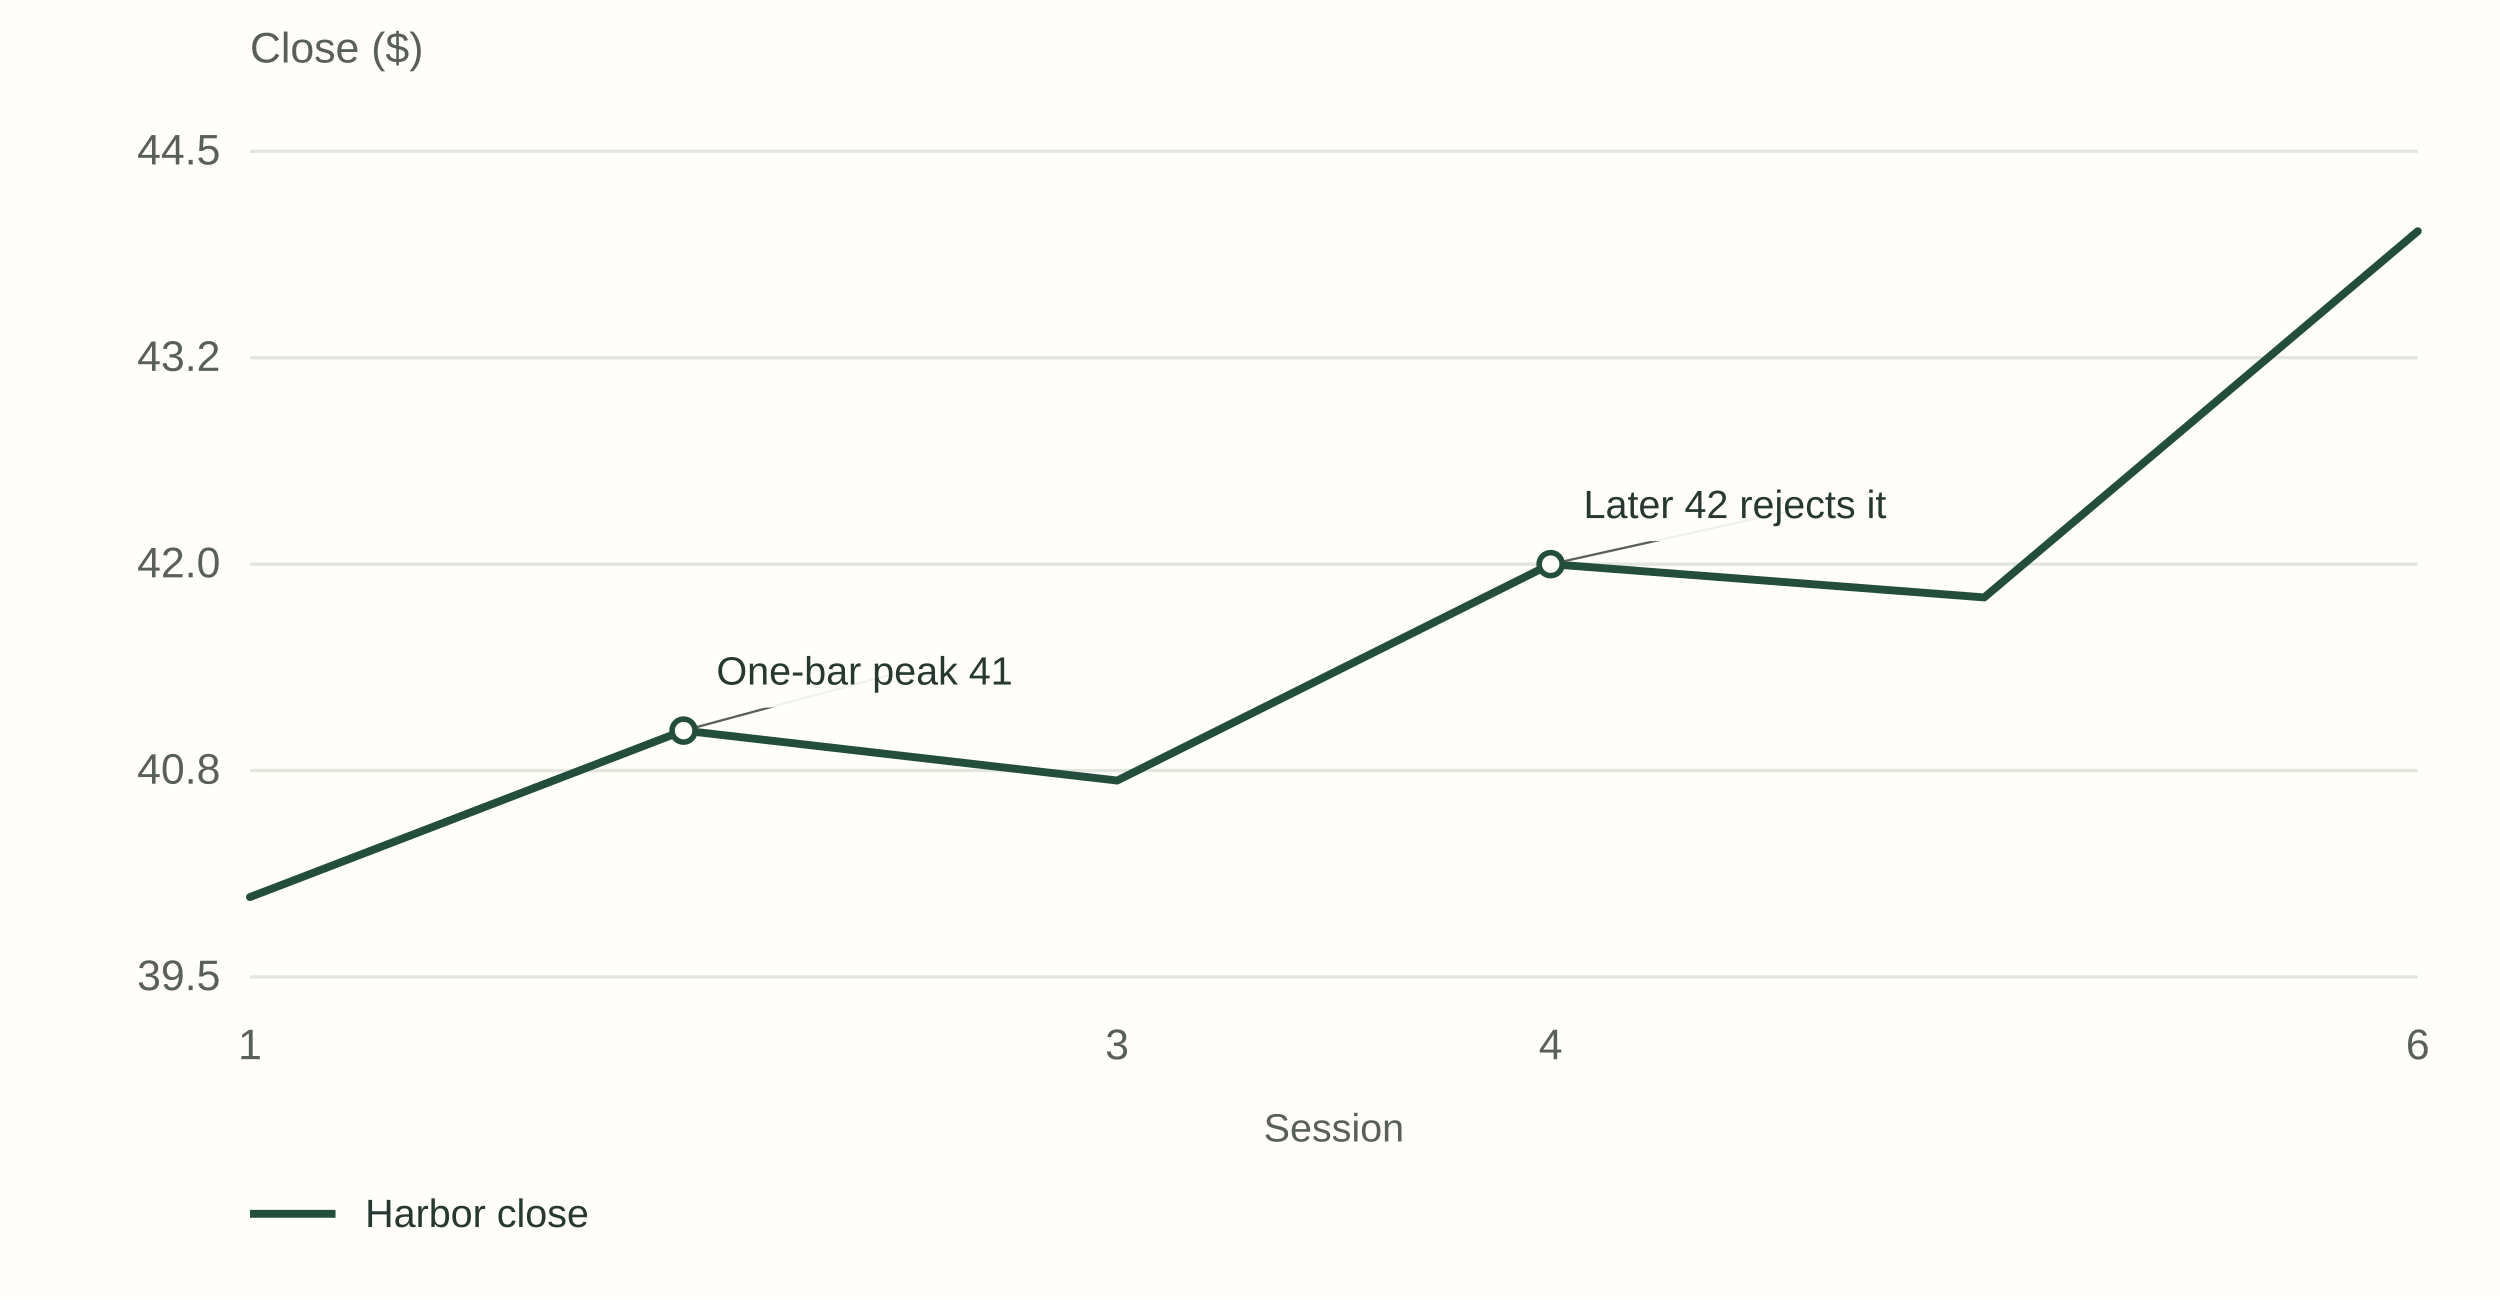
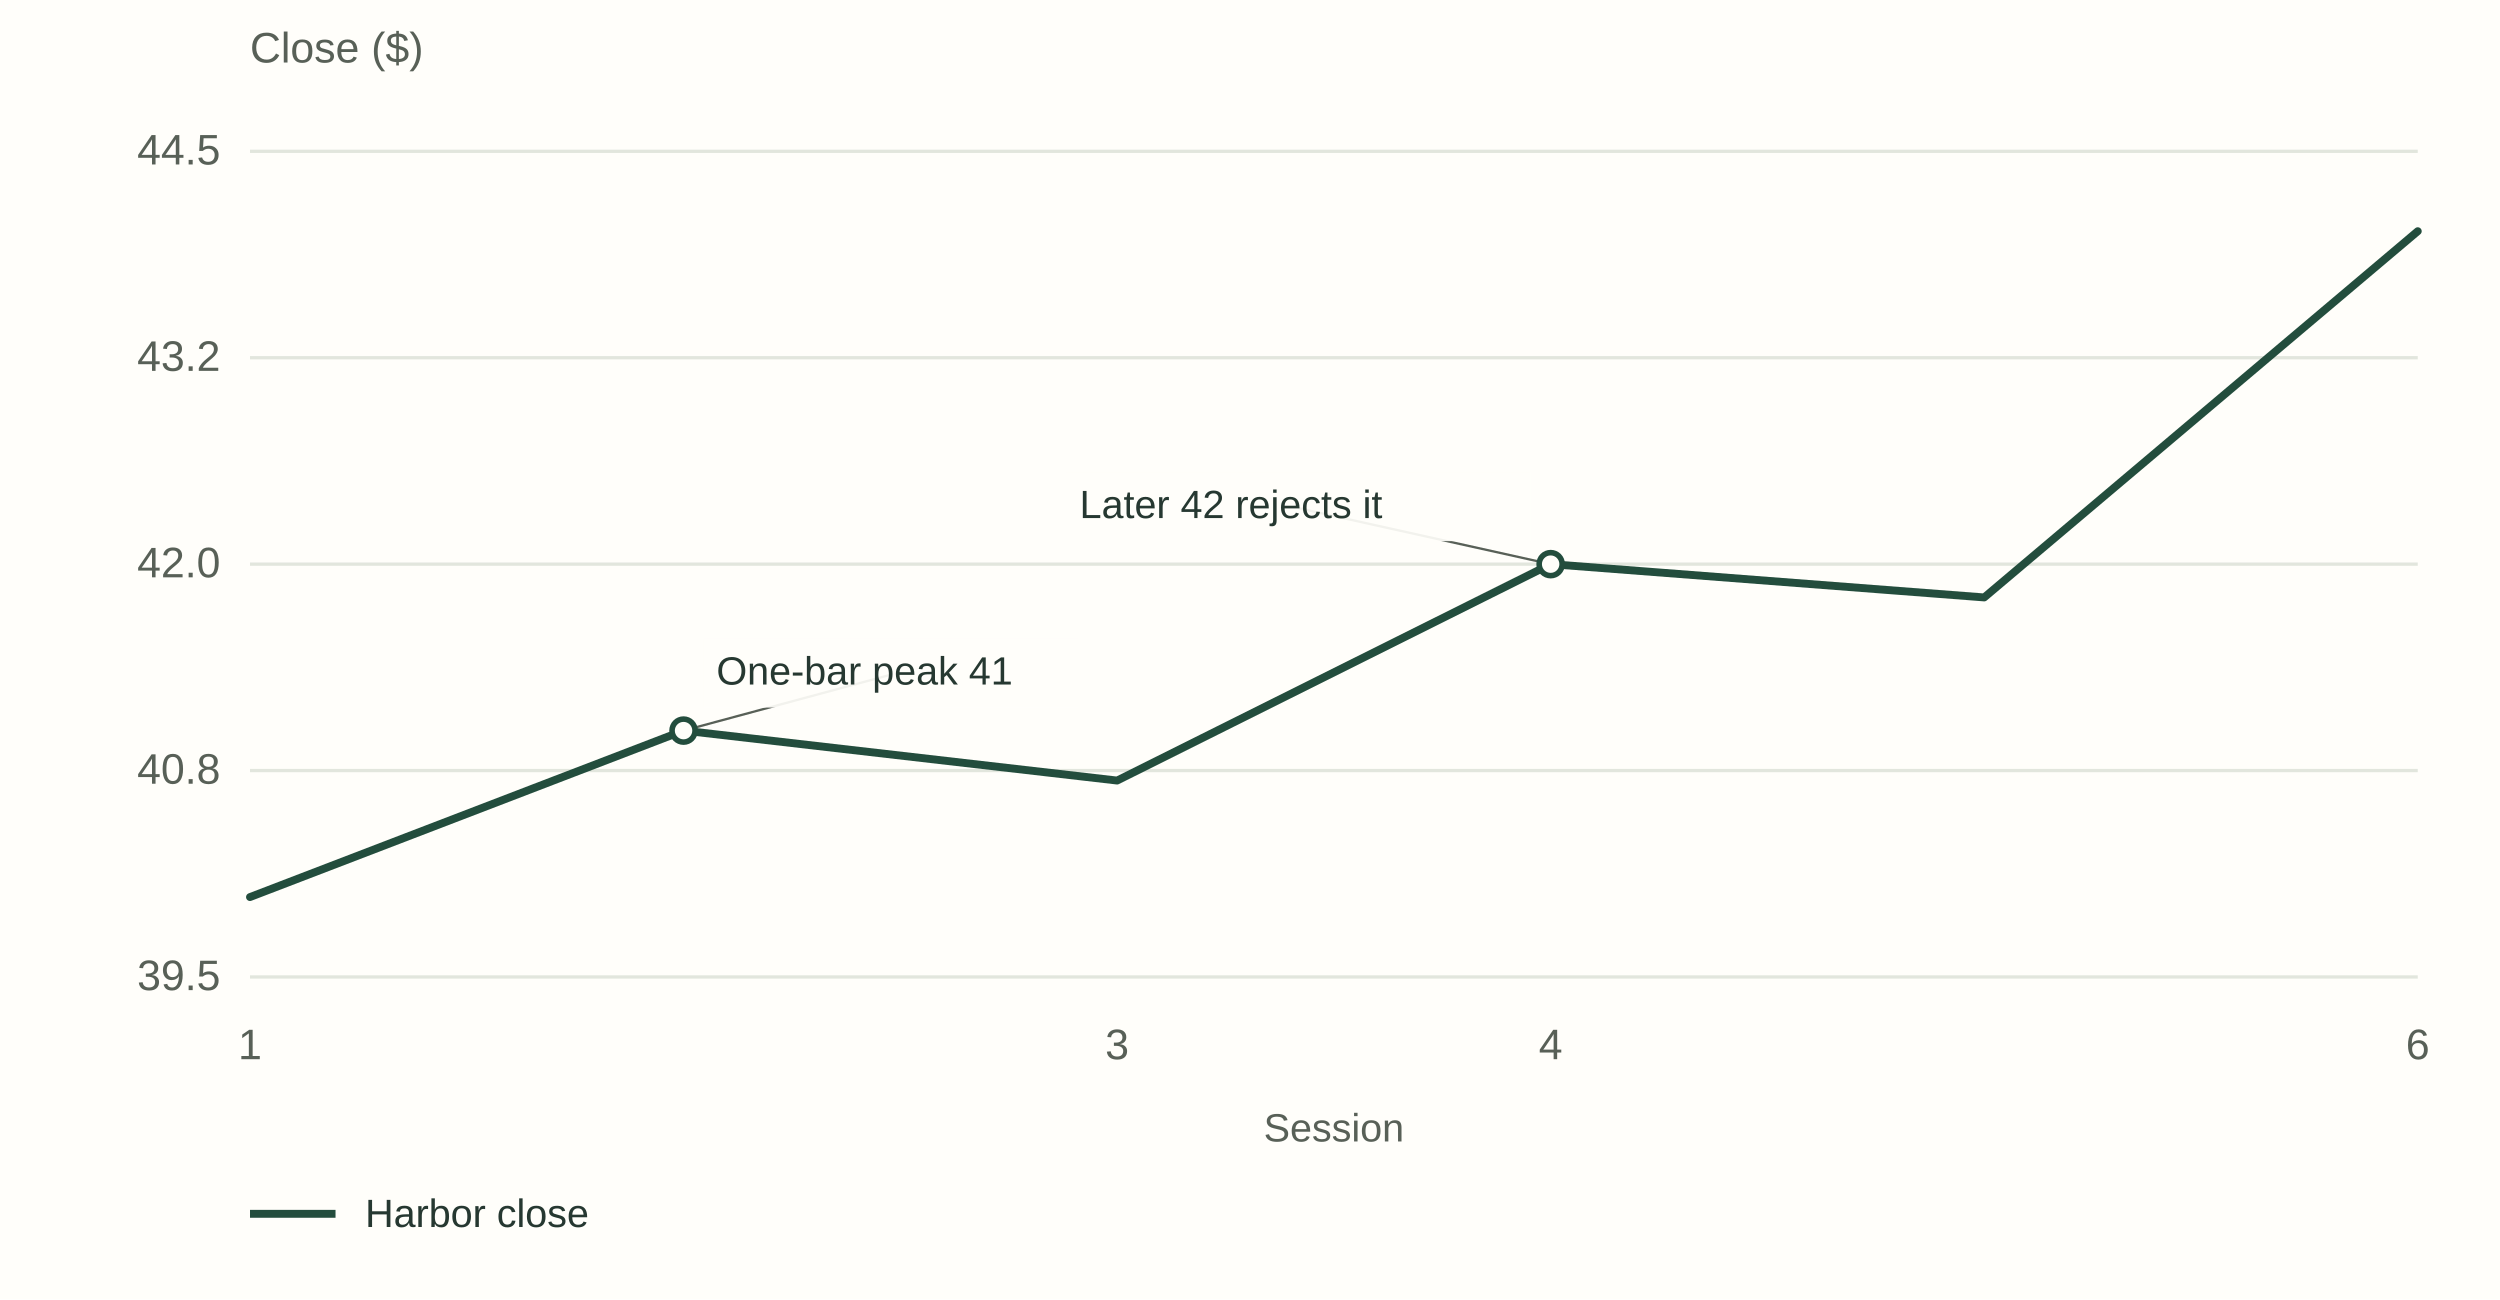
<svg xmlns="http://www.w3.org/2000/svg" viewBox="0 0 760 395" role="img" aria-label="A minor turn disappears under a coarser rule">
  <style>.af-text{font-family:Arial,sans-serif;fill:#263831}</style>
  <rect width="760" height="395" fill="#fffefa" />
  <text class="af-text" x="76" y="19" text-anchor="start" style="font-size:13px;font-weight:400;fill:#586057;">Close ($)</text>
  <line x1="76" y1="297" x2="735" y2="297" stroke="#e2e6dd" />
  <text class="af-text" x="67" y="301" text-anchor="end" style="font-size:13px;font-weight:400;fill:#586057;">39.5</text>
  <line x1="76" y1="234.25" x2="735" y2="234.25" stroke="#e2e6dd" />
  <text class="af-text" x="67" y="238.25" text-anchor="end" style="font-size:13px;font-weight:400;fill:#586057;">40.8</text>
  <line x1="76" y1="171.5" x2="735" y2="171.5" stroke="#e2e6dd" />
  <text class="af-text" x="67" y="175.5" text-anchor="end" style="font-size:13px;font-weight:400;fill:#586057;">42.0</text>
  <line x1="76" y1="108.75" x2="735" y2="108.75" stroke="#e2e6dd" />
  <text class="af-text" x="67" y="112.75" text-anchor="end" style="font-size:13px;font-weight:400;fill:#586057;">43.2</text>
  <line x1="76" y1="46" x2="735" y2="46" stroke="#e2e6dd" />
  <text class="af-text" x="67" y="50" text-anchor="end" style="font-size:13px;font-weight:400;fill:#586057;">44.5</text>
  <text class="af-text" x="76" y="322" text-anchor="middle" style="font-size:13px;font-weight:400;fill:#586057;">1</text>
  <text class="af-text" x="339.6" y="322" text-anchor="middle" style="font-size:13px;font-weight:400;fill:#586057;">3</text>
  <text class="af-text" x="471.4" y="322" text-anchor="middle" style="font-size:13px;font-weight:400;fill:#586057;">4</text>
  <text class="af-text" x="735" y="322" text-anchor="middle" style="font-size:13px;font-weight:400;fill:#586057;">6</text>
  <text class="af-text" x="405.5" y="347" text-anchor="middle" style="font-size:12px;font-weight:400;fill:#586057;">Session</text>
  <path data-series="0" d="M76.00,272.71 L207.80,222.10 L339.60,237.29 L471.40,171.50 L603.20,181.62 L735.00,70.29 " fill="none" stroke="#234d3d" stroke-width="2.4" stroke-linecap="round" stroke-linejoin="round" />
  <line x1="207.8" y1="222.105" x2="270.8" y2="205.105" stroke="#586057" stroke-width=".7" />
  <circle data-annotation-series="0" data-value="41" cx="207.8" cy="222.105" r="3.5" fill="#fffefa" stroke="#234d3d" stroke-width="1.7" />
  <rect x="213.8" y="194.105" width="114" height="21" fill="#fffefa" opacity=".92" />
  <text class="af-text" x="217.8" y="208.105" text-anchor="start" style="font-size:12px;font-weight:400;fill:#263831;">One-bar peak 41</text>
-   <line x1="471.4" y1="171.5" x2="548" y2="154.5" stroke="#586057" stroke-width=".7" />
+   <line x1="471.4" y1="171.5" x2="394.8" y2="154.5" stroke="#586057" stroke-width=".7" />
  <circle data-annotation-series="0" data-value="42" cx="471.4" cy="171.5" r="3.5" fill="#fffefa" stroke="#234d3d" stroke-width="1.7" />
-   <rect x="477.4" y="143.5" width="141.2" height="21" fill="#fffefa" opacity=".92" />
-   <text class="af-text" x="481.4" y="157.5" text-anchor="start" style="font-size:12px;font-weight:400;fill:#263831;">Later 42 rejects it</text>
+   <rect x="324.2" y="143.5" width="141.2" height="21" fill="#fffefa" opacity=".92" />
+   <text class="af-text" x="328.2" y="157.5" text-anchor="start" style="font-size:12px;font-weight:400;fill:#263831;">Later 42 rejects it</text>
  <line x1="76" x2="102" y1="369" y2="369" stroke="#234d3d" stroke-width="2.4" />
  <text class="af-text" x="111" y="373" text-anchor="start" style="font-size:12px;font-weight:400;fill:#263831;">Harbor close</text>
</svg>
